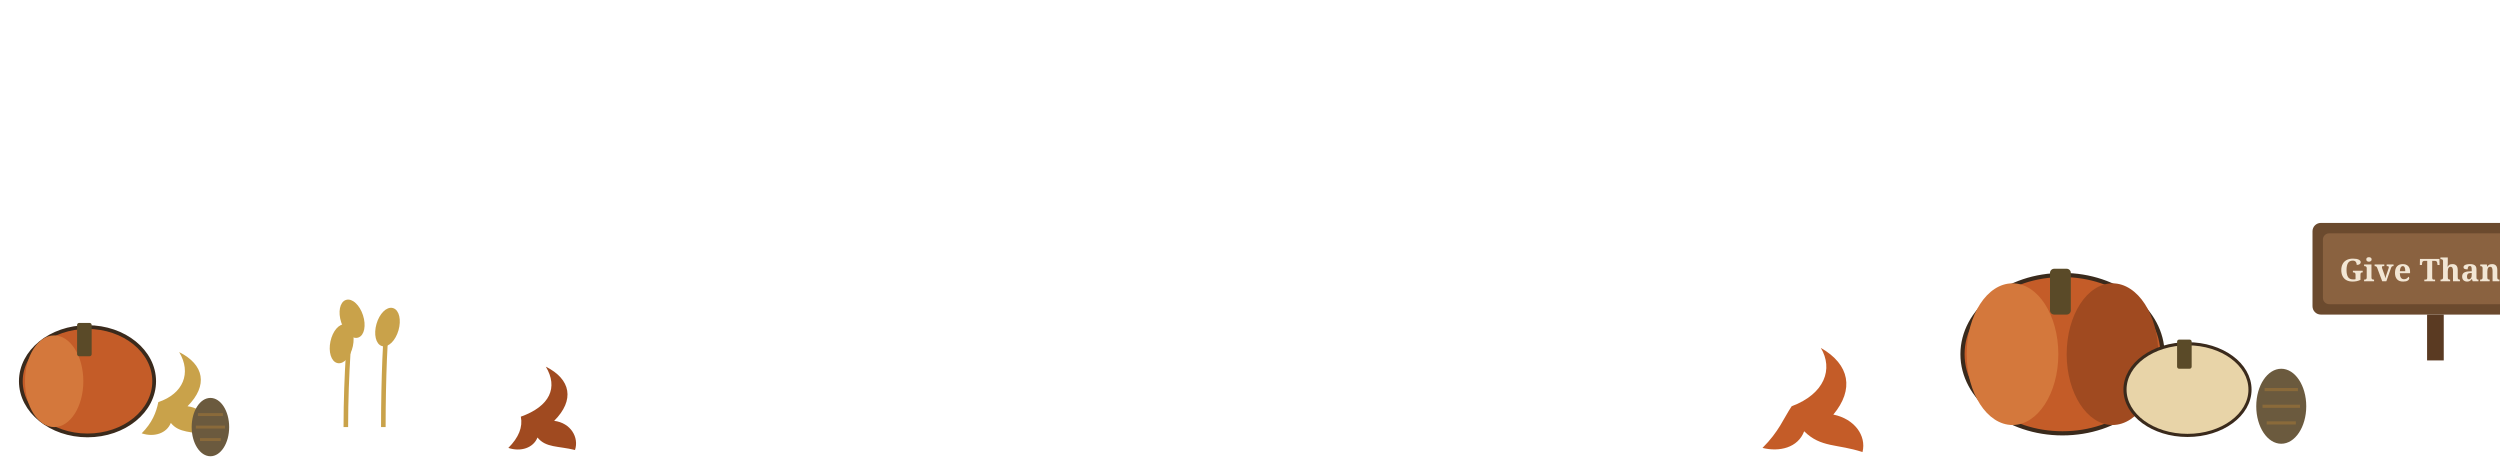
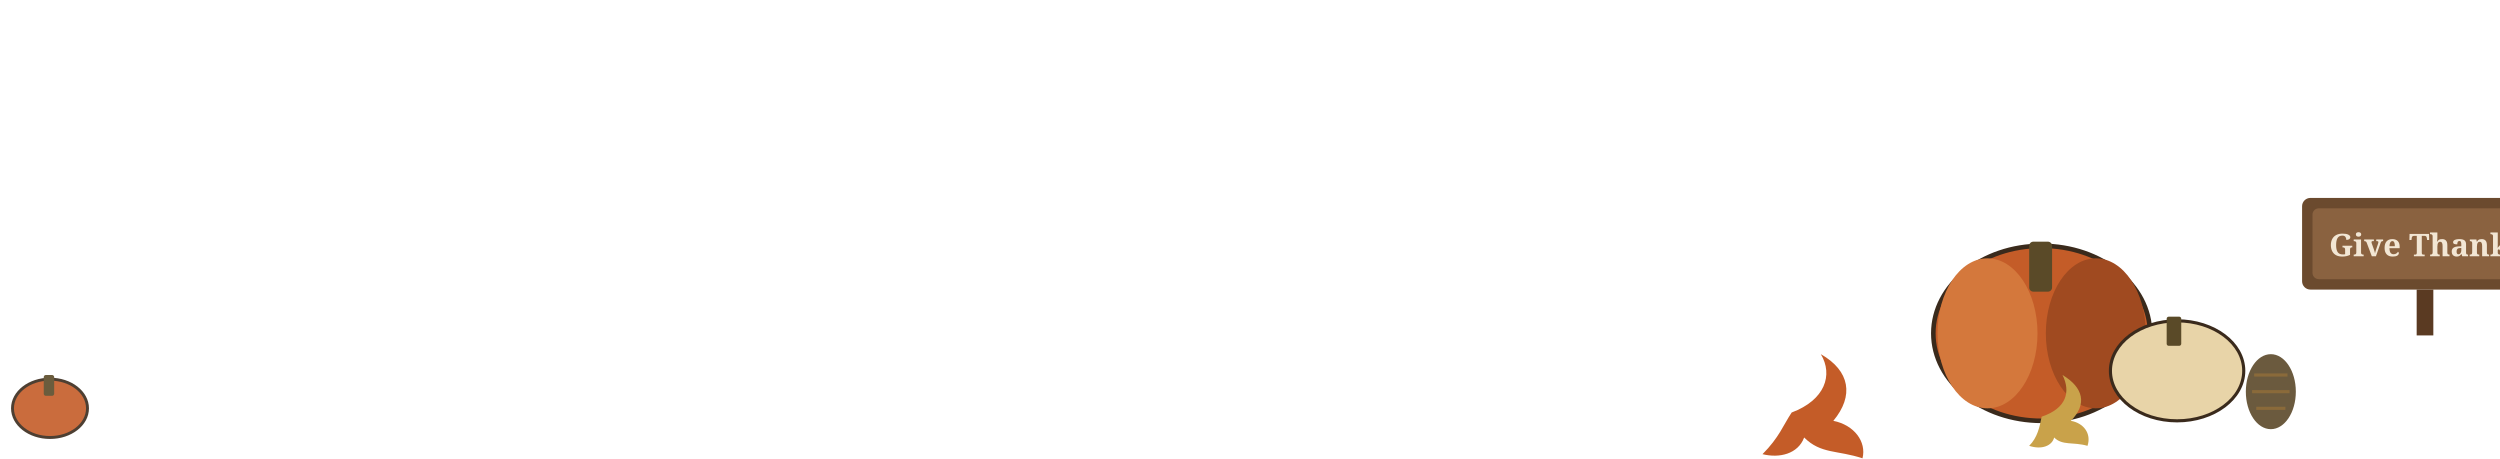
<svg xmlns="http://www.w3.org/2000/svg" viewBox="0 0 1200 220" fill="none" aria-hidden="true">
-   <g transform="translate(6,135)">
-     <ellipse cx="36" cy="48" rx="32" ry="26" fill="#c45c28" stroke="#3a2a1c" stroke-width="1.8" />
-     <ellipse cx="20" cy="48" rx="14" ry="22" fill="#d4783c" />
-     <rect x="31" y="20" width="7" height="16" rx="1" fill="#5a4a28" />
-     <path fill="#c9a24a" d="M70 58c12-4 16-14 10-24 12 6 14 16 4 26 8 1 12 8 10 14-8-2-14-1-18-6-2 5-8 7-14 5 5-5 7-10 8-15z" />
-     <ellipse cx="95" cy="70" rx="9" ry="14" fill="#6b5a3e" />
-     <path stroke="#8a6a3a" stroke-width="1.4" d="M89 64h12M88 70h14M90 76h10" />
+   <g transform="translate(4,170)" opacity="0.9">
+     <ellipse cx="20" cy="26" rx="18" ry="14" fill="#c45c28" stroke="#3a2a1c" stroke-width="1.4" />
+     <rect x="17" y="10" width="5" height="10" rx="1" fill="#5a4a28" />
  </g>
-   <g transform="translate(920,115)">
-     <ellipse cx="70" cy="55" rx="48" ry="38" fill="#c45c28" stroke="#3a2a1c" stroke-width="2" />
-     <ellipse cx="46" cy="55" rx="22" ry="34" fill="#d4783c" />
-     <ellipse cx="94" cy="55" rx="22" ry="34" fill="#a04a20" />
-     <rect x="64" y="14" width="10" height="22" rx="2" fill="#5a4a28" />
-     <ellipse cx="130" cy="72" rx="30" ry="22" fill="#e8d4a8" stroke="#3a2a1c" stroke-width="1.5" />
-     <rect x="125" y="48" width="7" height="14" rx="1" fill="#5a4a28" />
-     <ellipse cx="175" cy="80" rx="12" ry="18" fill="#6b5a3e" />
-     <path stroke="#8a6a3a" stroke-width="1.5" d="M167 72h16M166 80h18M168 88h14" />
-     <g transform="translate(40,0)">
-       <rect x="150" y="-8" width="120" height="44" rx="4" fill="#6b4a2e" />
-       <rect x="155" y="-3" width="110" height="34" rx="3" fill="#8a6240" />
-       <text x="210" y="20" text-anchor="middle" fill="#f2e6d4" font-family="Georgia, serif" font-size="15" font-weight="600">Give Thanks</text>
-       <rect x="205" y="36" width="8" height="22" fill="#5a3a22" />
+   <g transform="translate(900,100)">
+     <ellipse cx="80" cy="60" rx="52" ry="42" fill="#c45c28" stroke="#3a2a1c" stroke-width="2.2" />
+     <ellipse cx="54" cy="60" rx="24" ry="36" fill="#d4783c" />
+     <ellipse cx="106" cy="60" rx="24" ry="36" fill="#a04a20" />
+     <rect x="74" y="16" width="11" height="24" rx="2" fill="#5a4a28" />
+     <ellipse cx="145" cy="78" rx="32" ry="24" fill="#e8d4a8" stroke="#3a2a1c" stroke-width="1.5" />
+     <rect x="140" y="52" width="7" height="14" rx="1" fill="#5a4a28" />
+     <ellipse cx="190" cy="88" rx="12" ry="18" fill="#6b5a3e" />
+     <path stroke="#8a6a3a" stroke-width="1.5" d="M182 80h16M181 88h18M183 96h14" />
+     <g transform="translate(55,-5)">
+       <rect x="150" y="0" width="120" height="44" rx="4" fill="#6b4a2e" />
+       <rect x="155" y="5" width="110" height="34" rx="3" fill="#8a6240" />
+       <text x="210" y="28" text-anchor="middle" fill="#f2e6d4" font-family="Georgia, serif" font-size="15" font-weight="600">Give Thanks</text>
+       <rect x="205" y="44" width="8" height="22" fill="#5a3a22" />
    </g>
  </g>
-   <g fill="#c9a24a" stroke="#c9a24a" transform="translate(160,145)">
-     <path stroke-width="2.2" d="M6 60c0-26 2-48 3-60" />
-     <ellipse cx="9" cy="8" rx="5" ry="9" transform="rotate(-18 9 8)" />
-     <ellipse cx="4" cy="20" rx="5" ry="9" transform="rotate(12 4 20)" />
-     <path stroke-width="2.2" d="M24 60c0-24 1-44 2-56" />
-     <ellipse cx="26" cy="12" rx="5" ry="9" transform="rotate(16 26 12)" />
-   </g>
-   <path fill="#a04a20" d="M250 200c14-5 18-14 12-24 12 6 14 16 4 26 8 1 12 8 10 14-8-2-14-1-18-6-2 5-8 7-14 5 5-5 7-10 6-15z" />
-   <path fill="#c45c28" d="M860 195c16-6 20-18 14-28 14 8 16 20 6 32 10 2 16 10 14 18-12-4-20-2-28-10-3 8-12 10-20 8 8-8 10-14 14-20z" />
+   <path fill="#c45c28" d="M860 198c16-6 20-18 14-28 14 8 16 20 6 32 10 2 16 10 14 18-12-4-20-2-28-10-3 8-12 10-20 8 8-8 10-14 14-20z" />
+   <path fill="#c9a24a" d="M980 200c12-4 14-12 10-20 10 6 12 14 4 22 6 1 10 6 8 12-7-2-12 0-16-4-1 4-6 6-12 4 4-4 5-9 6-14z" />
</svg>
